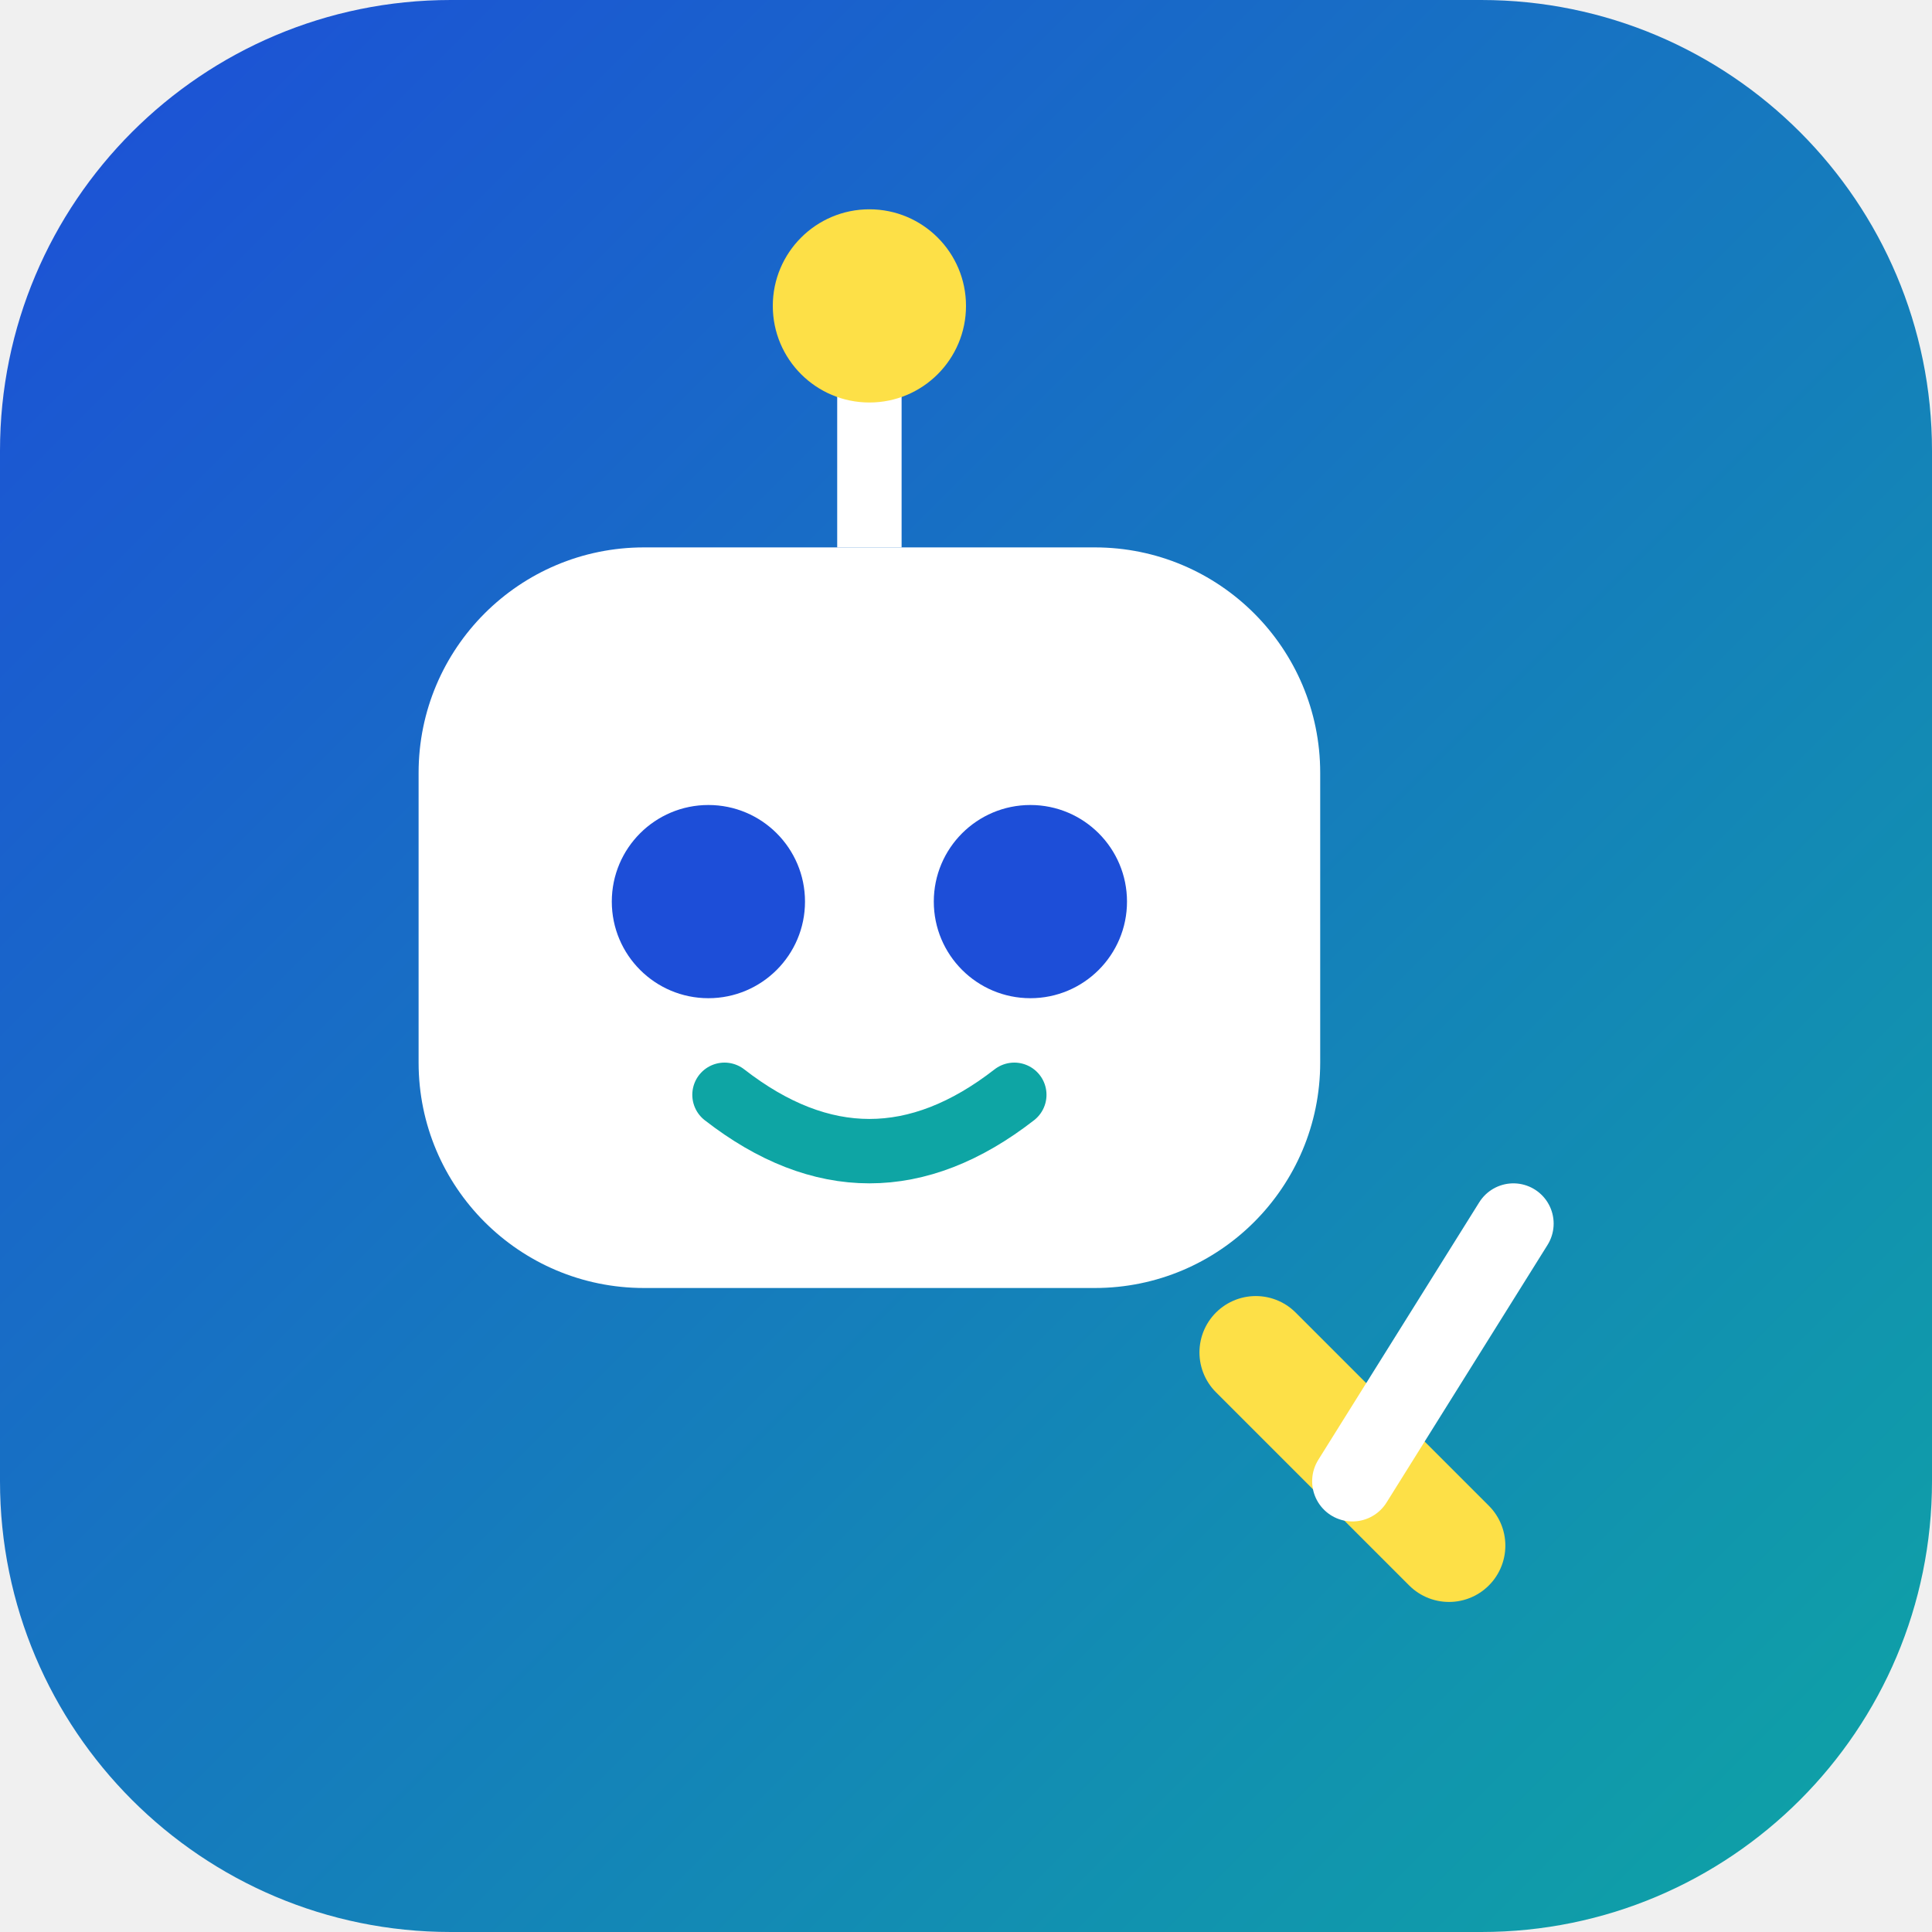
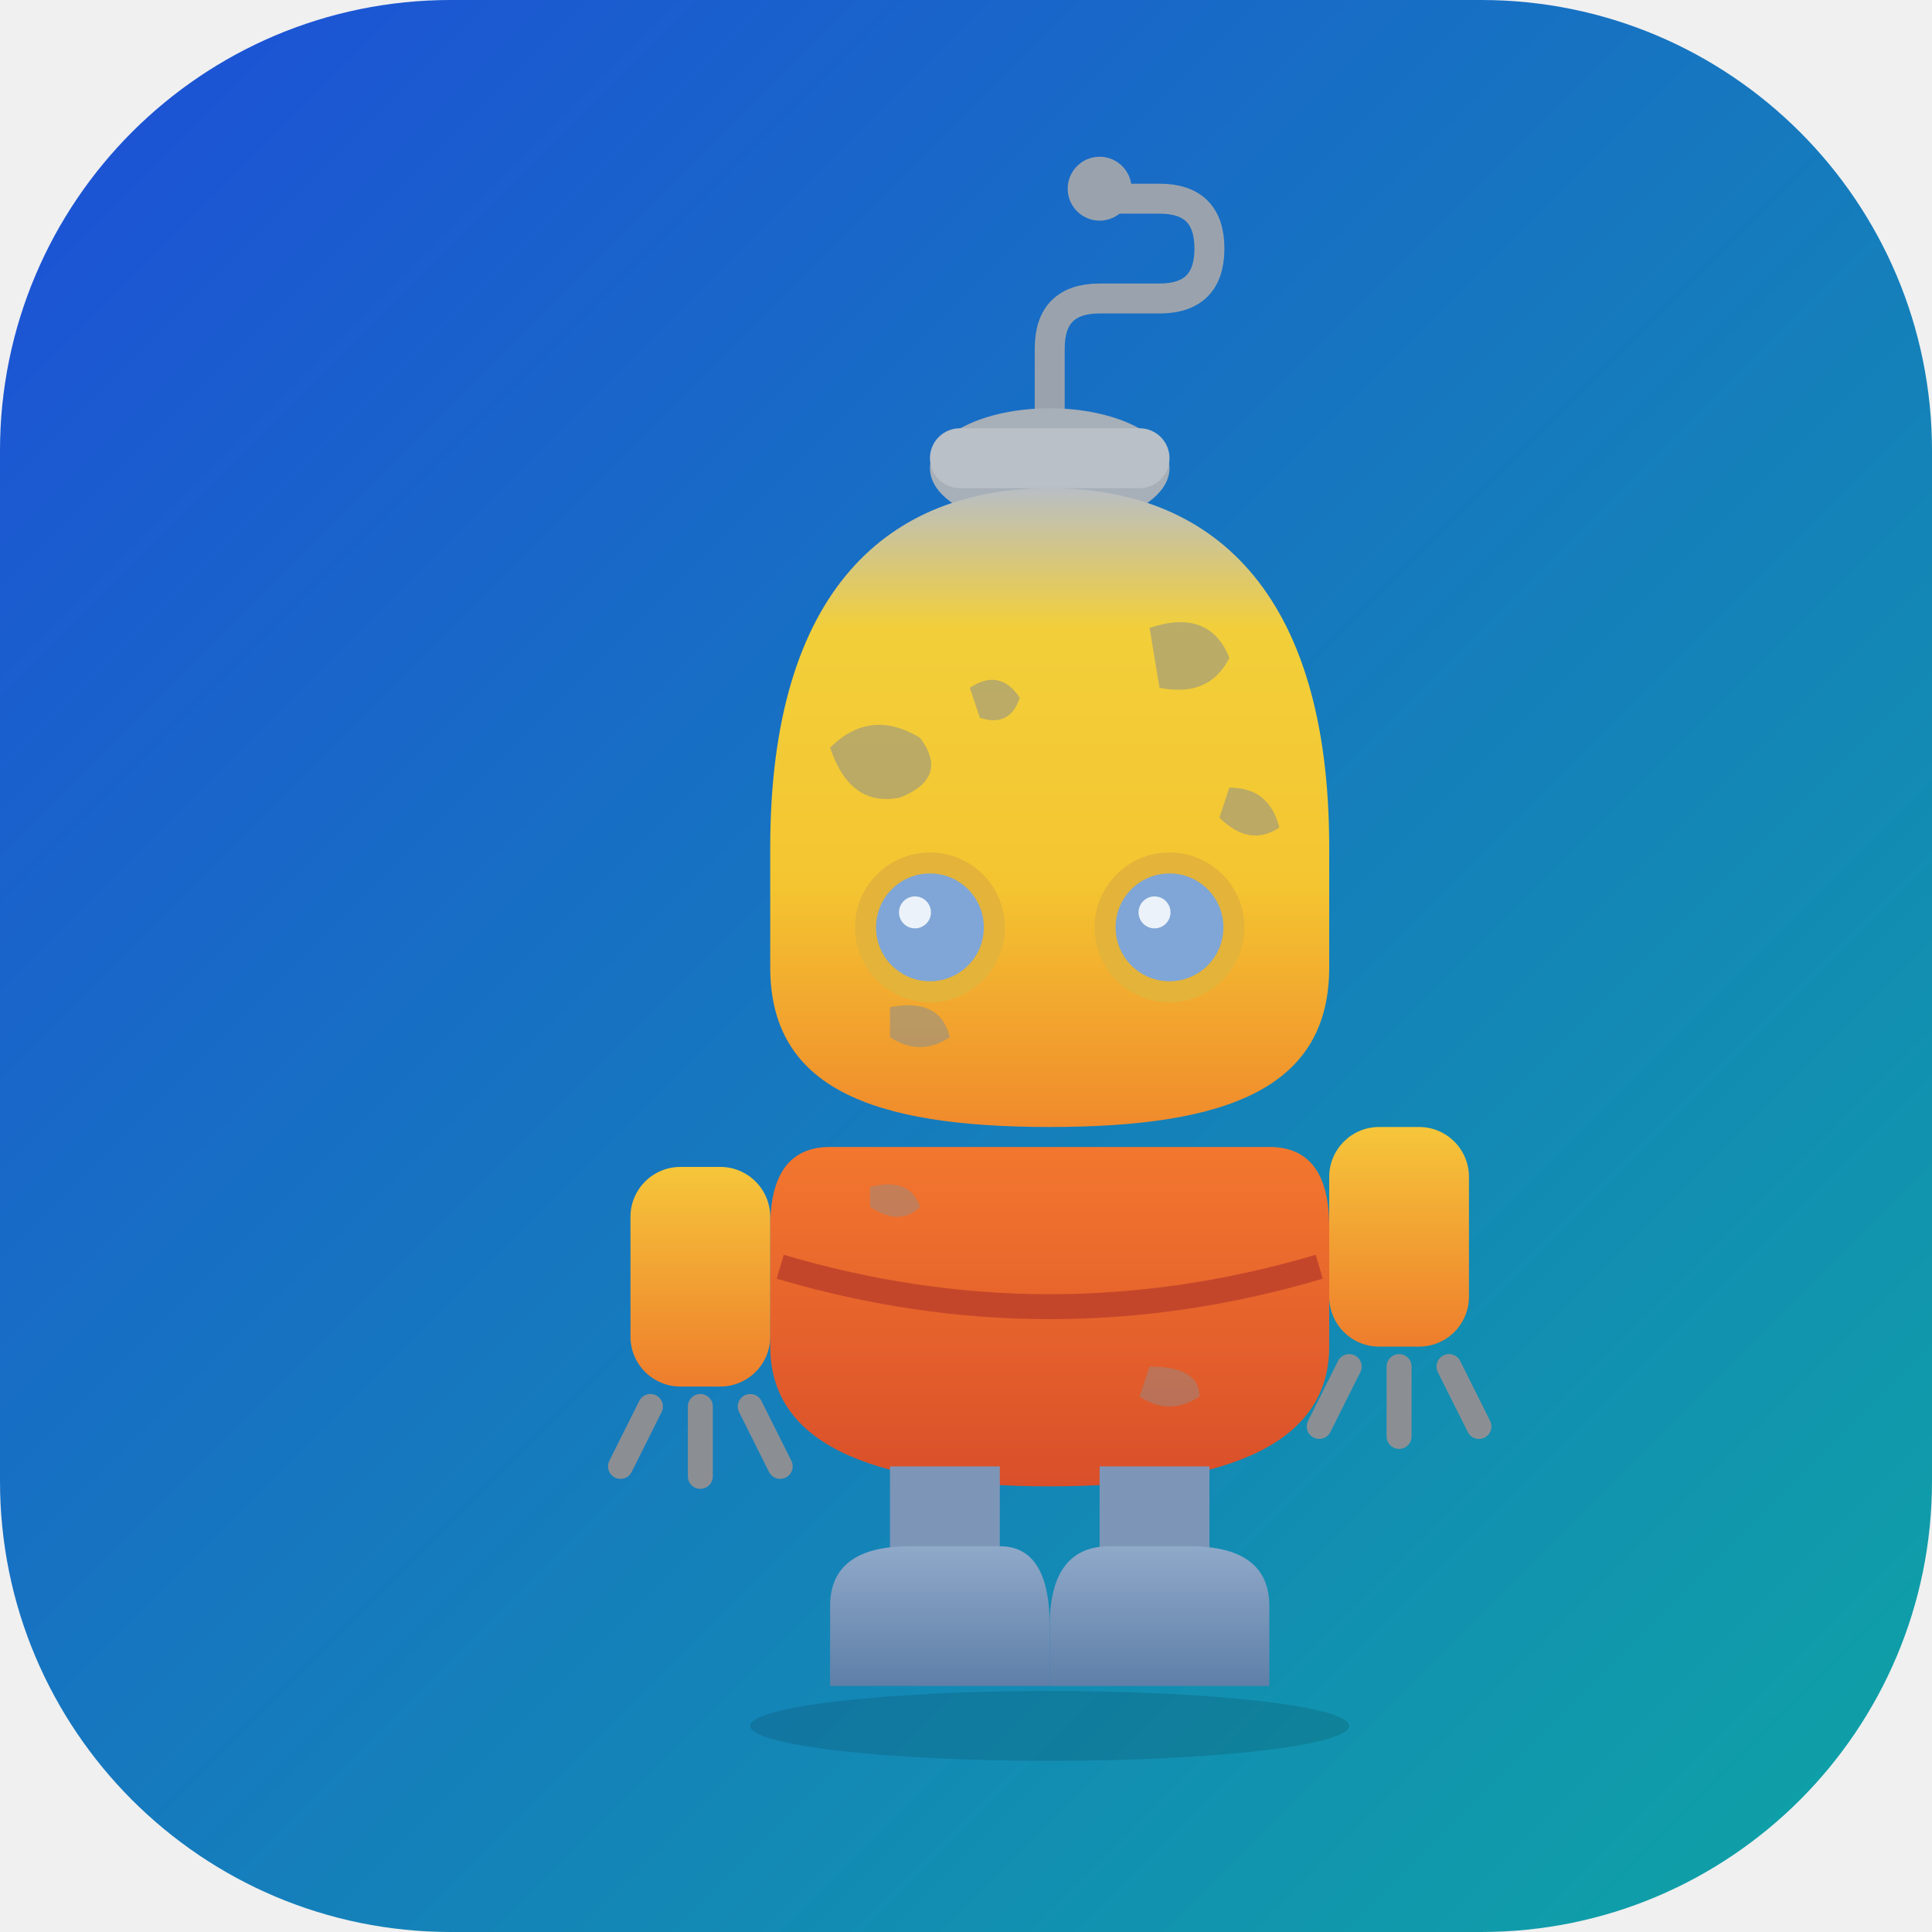
<svg xmlns="http://www.w3.org/2000/svg" viewBox="0 0 120 120">
  <defs>
-     <linearGradient id="g" x1="0" y1="0" x2="1" y2="1">
+     <linearGradient id="bg" x1="0" y1="0" x2="1" y2="1">
      <stop offset="0" stop-color="#1d4ed8" />
      <stop offset="1" stop-color="#0ea5a4" />
    </linearGradient>
  </defs>
-   <rect width="120" height="120" rx="28" fill="url(#g)" />
-   <rect x="26" y="34" width="56" height="46" rx="14" fill="#fff" />
-   <circle cx="44" cy="56" r="6" fill="#1d4ed8" />
-   <circle cx="64" cy="56" r="6" fill="#1d4ed8" />
-   <path d="M45 68 q9 7 18 0" stroke="#0ea5a4" stroke-width="4" fill="none" stroke-linecap="round" />
-   <line x1="54" y1="34" x2="54" y2="22" stroke="#fff" stroke-width="4" />
-   <circle cx="54" cy="19" r="6" fill="#fde047" />
-   <path d="M78 84 l12 12" stroke="#fde047" stroke-width="7" stroke-linecap="round" />
-   <path d="M84 92 l10 -16" stroke="#fff" stroke-width="5" stroke-linecap="round" />
+   <rect width="120" height="120" rx="28" fill="url(#bg)" />
+   <g transform="translate(28 8) scale(.62)">
+     <defs>
+       <linearGradient id="head" x1="0" y1="0" x2="0" y2="1">
+         <stop offset="0" stop-color="#b8bec6" />
+         <stop offset=".22" stop-color="#f2cf3a" />
+         <stop offset=".62" stop-color="#f4c531" />
+         <stop offset="1" stop-color="#f08a2c" />
+       </linearGradient>
+       <linearGradient id="body" x1="0" y1="0" x2="0" y2="1">
+         <stop offset="0" stop-color="#f3772e" />
+         <stop offset="1" stop-color="#d94f2a" />
+       </linearGradient>
+       <linearGradient id="arm" x1="0" y1="0" x2="0" y2="1">
+         <stop offset="0" stop-color="#f6c63a" />
+         <stop offset="1" stop-color="#ee7d2c" />
+       </linearGradient>
+       <linearGradient id="boot" x1="0" y1="0" x2="0" y2="1">
+         <stop offset="0" stop-color="#8fa9c9" />
+         <stop offset="1" stop-color="#5f7fa8" />
+       </linearGradient>
+     </defs>
+     <path d="M60 30 V22 q0 -5 5 -5 h6 q5 0 5 -5 q0 -5 -5 -5 h-4" fill="none" stroke="#9aa3ad" stroke-width="3" stroke-linecap="round" />
+     <circle cx="65" cy="6" r="3.2" fill="#9aa3ad" />
+     <ellipse cx="60" cy="34" rx="12" ry="6" fill="#a7afb8" />
+     <rect x="48" y="30" width="24" height="6" rx="3" fill="#b9c0c8" />
+     <path d="M32 72 C32 46 44 36 60 36 C76 36 88 46 88 72 V84 C88 96 78 100 60 100 C42 100 32 96 32 84 Z" fill="url(#head)" />
+     <g fill="#8d8f8c" opacity=".55">
+       <path d="M38 62 q4 -4 9 -1 q3 4 -2 6 q-5 1 -7 -5z" />
+       <path d="M70 50 q6 -2 8 3 q-2 4 -7 3z" />
+       <path d="M52 56 q3 -2 5 1 q-1 3 -4 2z" />
+       <path d="M78 66 q4 0 5 4 q-3 2 -6 -1z" />
+       <path d="M44 88 q5 -1 6 3 q-3 2 -6 0z" />
+     </g>
+     <g>
+       <circle cx="48" cy="80" r="7.5" fill="#e3b33a" />
+       <circle cx="48" cy="80" r="5.4" fill="#7fa6d6" />
+       <circle cx="46.5" cy="78.5" r="1.6" fill="#fff" opacity=".85" />
+       <circle cx="72" cy="80" r="7.5" fill="#e3b33a" />
+       <circle cx="72" cy="80" r="5.4" fill="#7fa6d6" />
+       <circle cx="70.5" cy="78.5" r="1.6" fill="#fff" opacity=".85" />
+     </g>
+     <path d="M38 102 H82 Q88 102 88 110 V122 Q88 136 60 136 Q32 136 32 122 V110 Q32 102 38 102 Z" fill="url(#body)" />
+     <path d="M33 114 Q60 122 87 114" fill="none" stroke="#c4462a" stroke-width="2.5" />
+     <g fill="#8d8f8c" opacity=".45">
+       <path d="M42 106 q4 -1 5 2 q-2 2 -5 0z" />
+       <path d="M70 124 q5 0 5 3 q-3 2 -6 0z" />
+     </g>
+     <rect x="18" y="104" width="14" height="22" rx="5" fill="url(#arm)" />
+     <path d="M20 128 l-3 6 M25 128 v7 M30 128 l3 6" stroke="#8b8f94" stroke-width="2.5" stroke-linecap="round" />
+     <rect x="88" y="100" width="14" height="22" rx="5" fill="url(#arm)" />
+     <path d="M90 124 l-3 6 M95 124 v7 M100 124 l3 6" stroke="#8b8f94" stroke-width="2.5" stroke-linecap="round" />
+     <rect x="44" y="134" width="11" height="14" fill="#7d96b8" />
+     <rect x="65" y="134" width="11" height="14" fill="#7d96b8" />
+     <path d="M38 148 Q38 142 46 142 H55 Q60 142 60 150 V156 H38 Z" fill="url(#boot)" />
+     <path d="M60 150 Q60 142 66 142 H74 Q82 142 82 148 V156 H60 Z" fill="url(#boot)" />
+     <ellipse cx="60" cy="160" rx="30" ry="3.5" fill="#000" opacity=".12" />
+   </g>
</svg>
